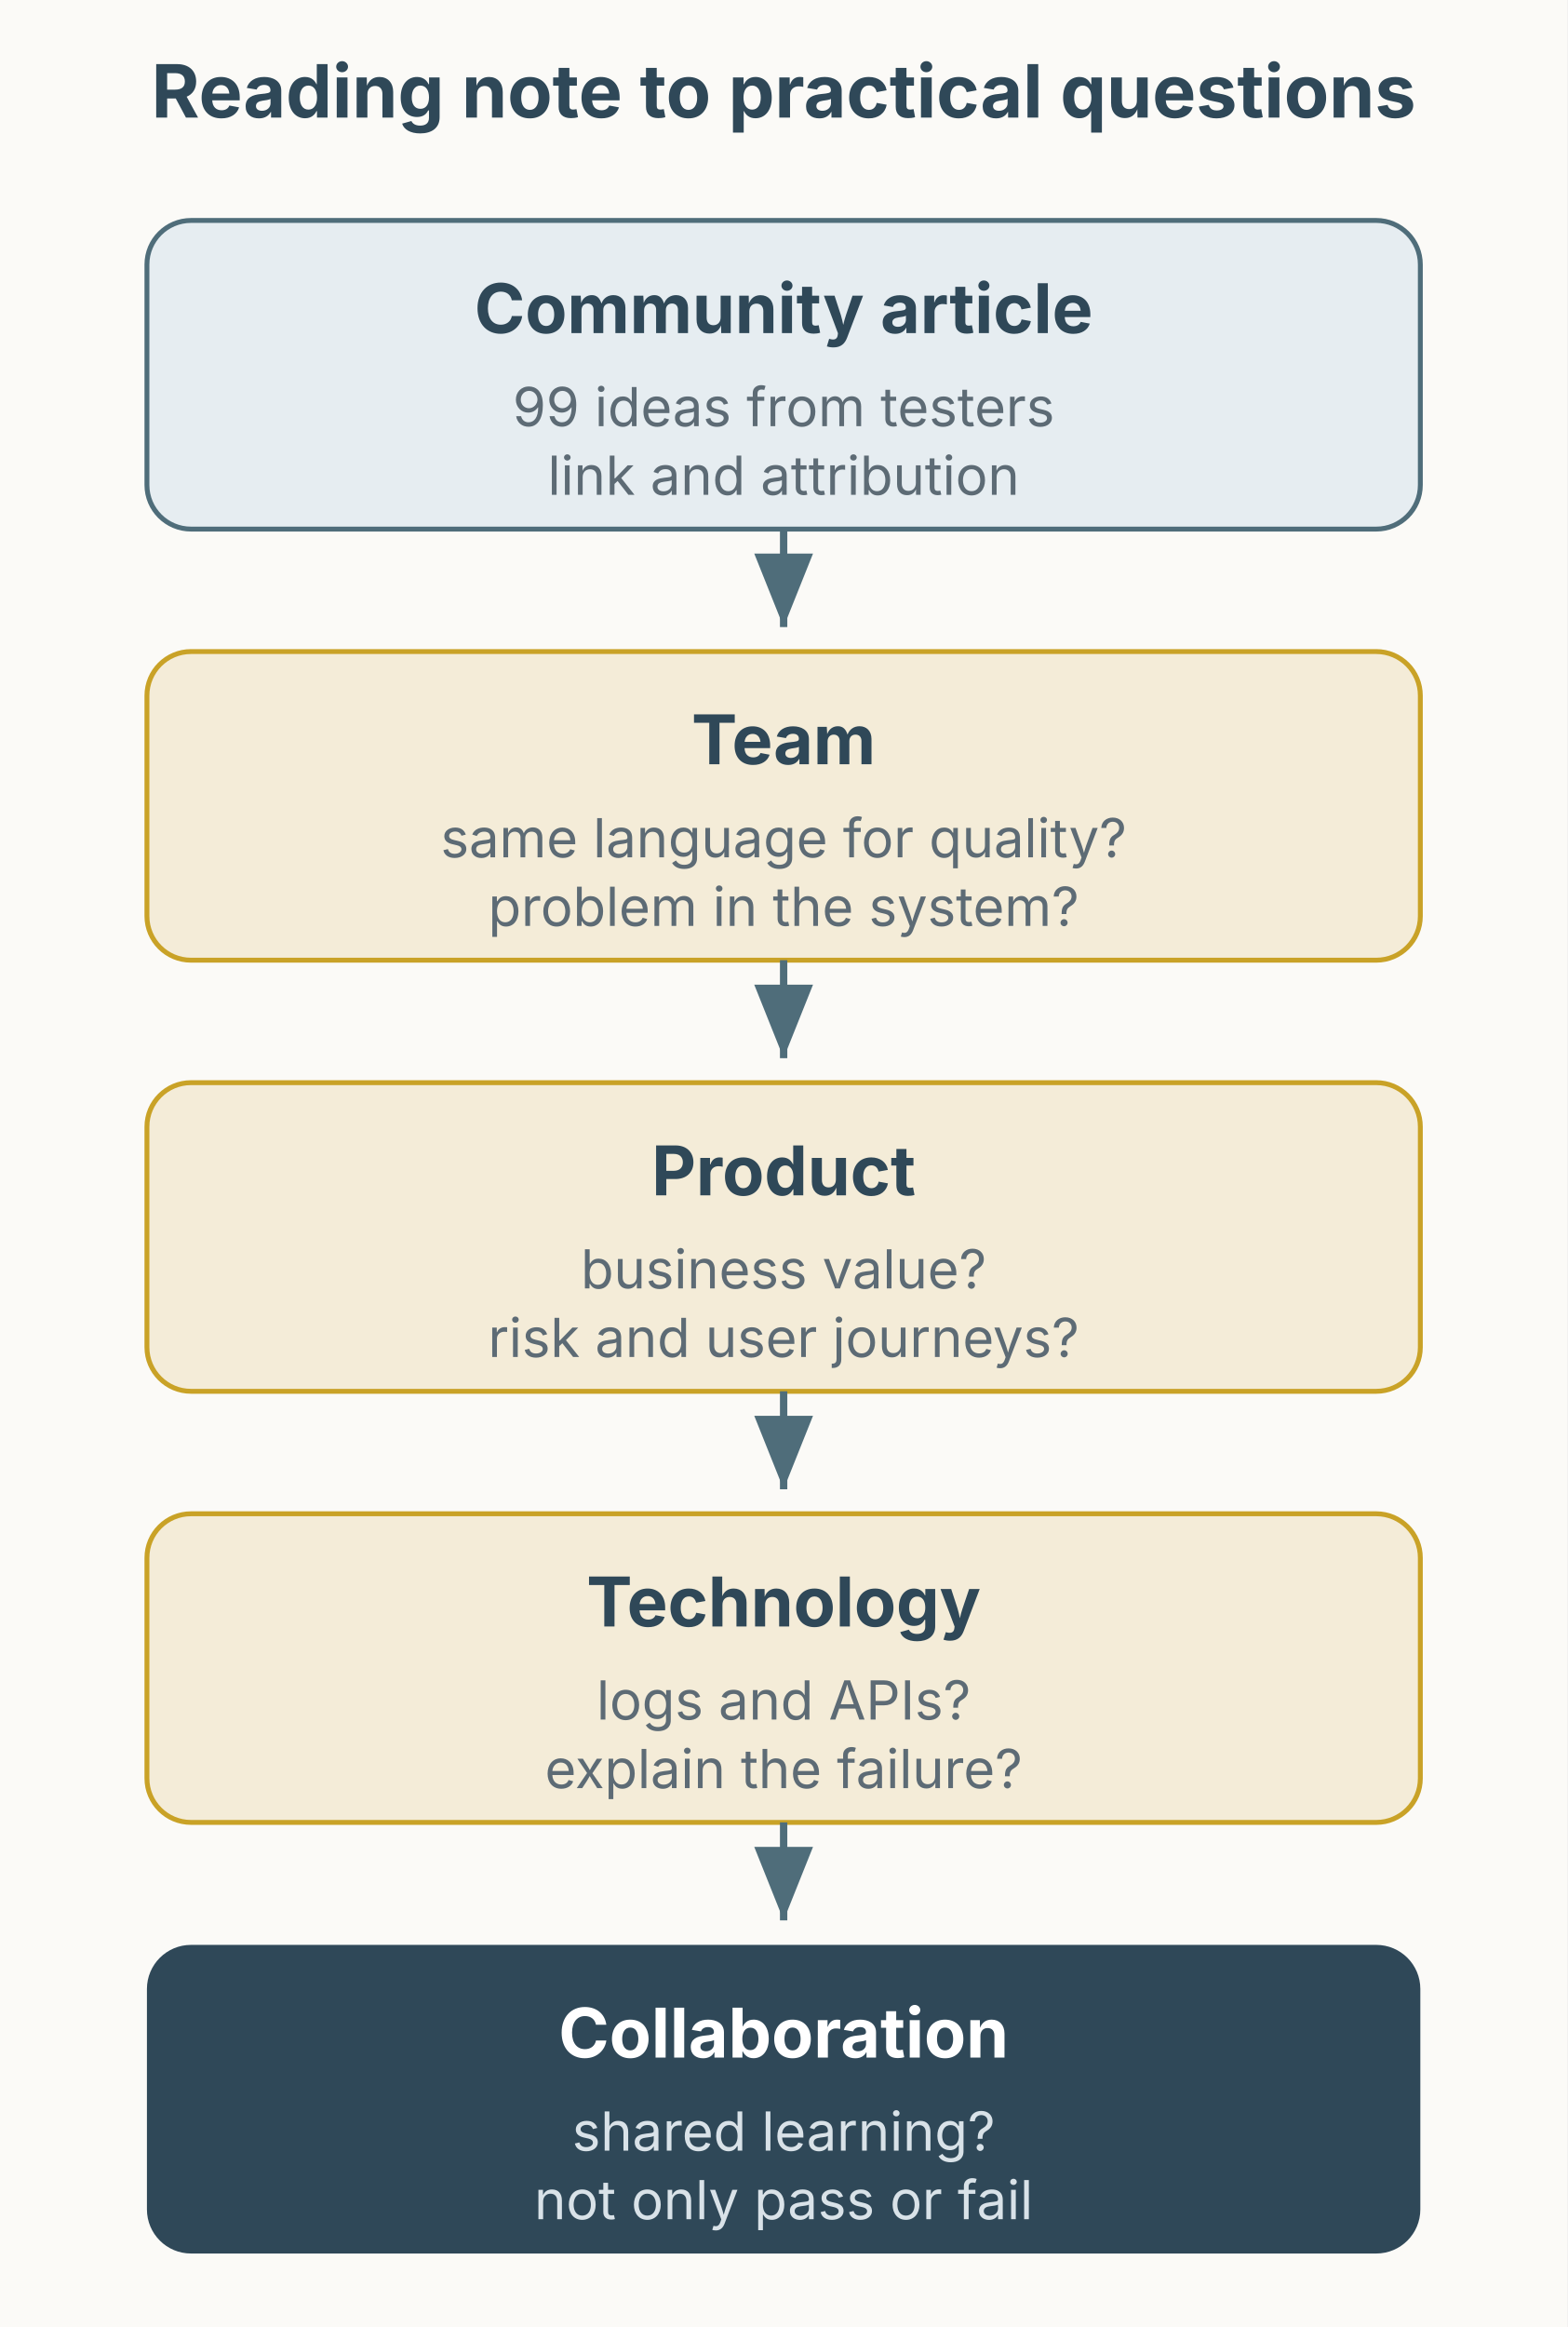
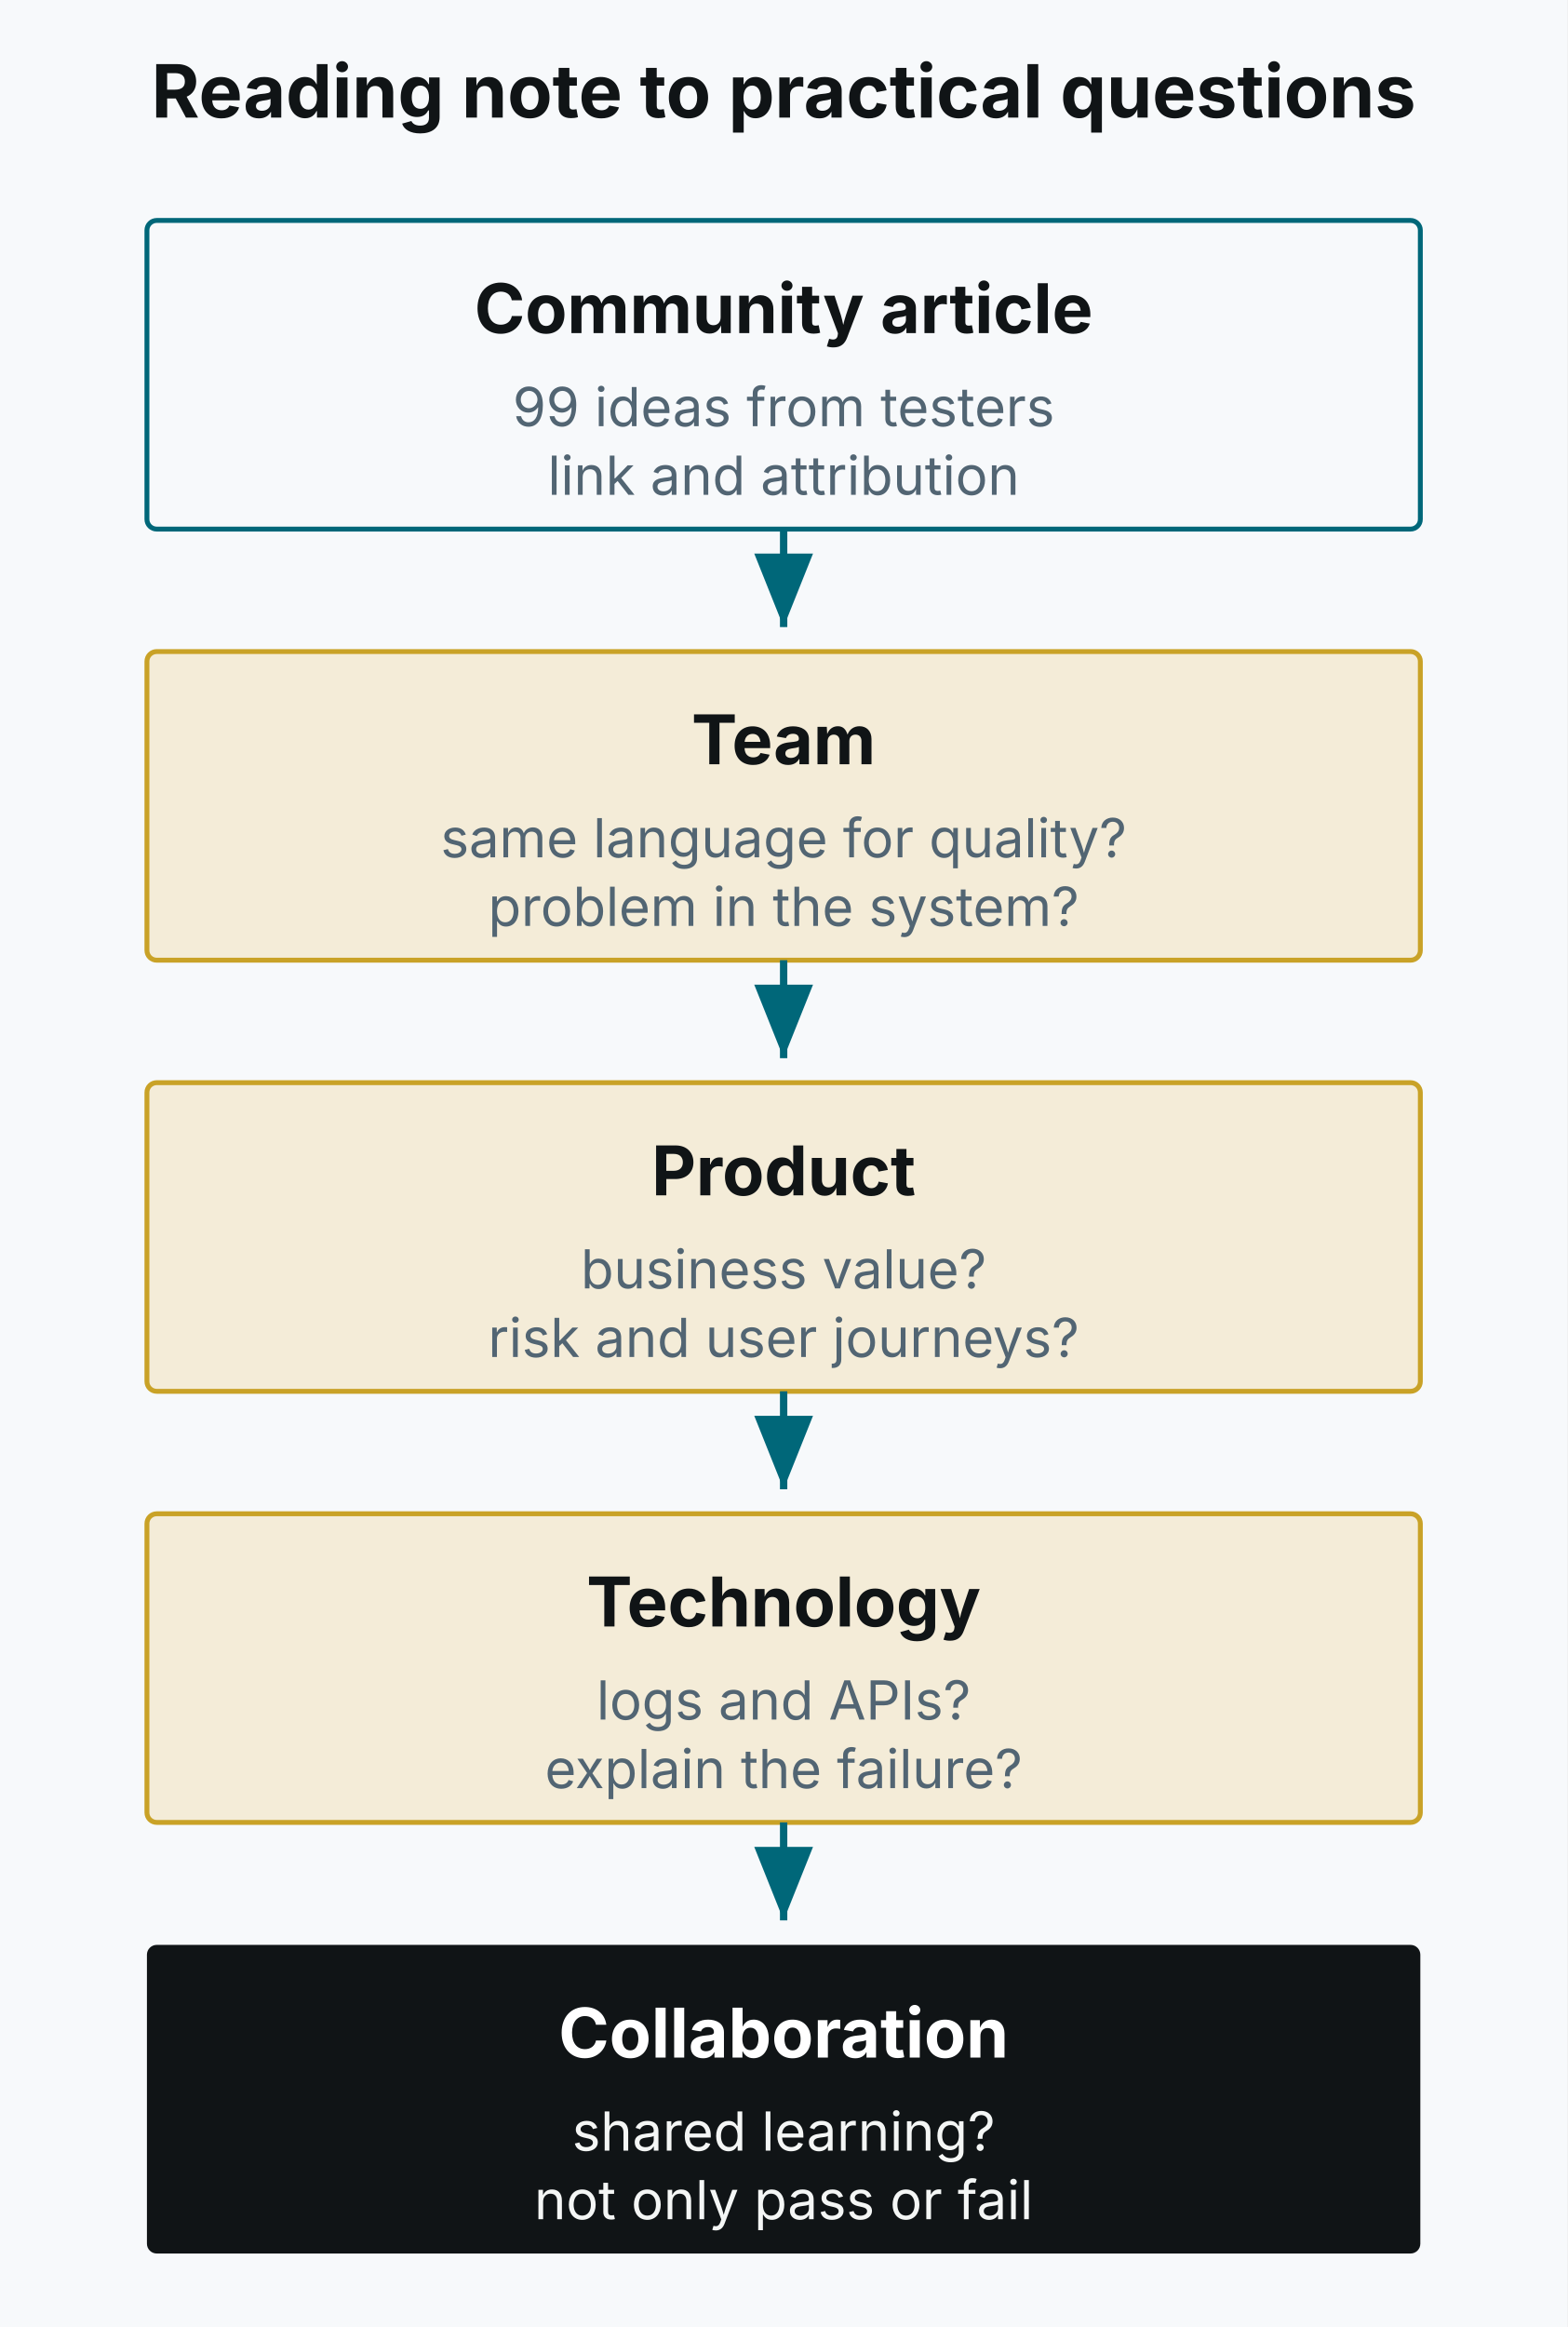
<svg xmlns="http://www.w3.org/2000/svg" width="640" height="950" viewBox="0 0 640 950" role="img" aria-labelledby="title desc">
-   <rect width="640" height="950" fill="#fbfaf7" />
+   <rect width="640" height="950" fill="#F7F9FB" />
  <defs>
    <marker id="a" markerWidth="12" markerHeight="12" refX="10" refY="4" orient="auto">
-       <path d="M0,0 L10,4 L0,8 z" fill="#4f6d7a" />
+       <path d="M0,0 L10,4 L0,8 z" fill="#006779" />
    </marker>
  </defs>
  <g font-family="system-ui, -apple-system, sans-serif">
-     <text x="320" y="48" text-anchor="middle" font-size="30" font-weight="700" fill="#2f4858">Reading note to practical questions</text>
-     <rect x="60" y="90" width="520" height="126" rx="18" fill="#e6edf1" stroke="#4f6d7a" stroke-width="2" />
-     <text x="320" y="136" text-anchor="middle" font-size="28" font-weight="700" fill="#2f4858">Community article</text>
-     <text x="320" y="174" text-anchor="middle" font-size="22" fill="#5d6b75">99 ideas from testers</text>
-     <text x="320" y="202" text-anchor="middle" font-size="22" fill="#5d6b75">link and attribution</text>
-     <rect x="60" y="266" width="520" height="126" rx="18" fill="#f4ecd8" stroke="#c9a227" stroke-width="2" />
-     <text x="320" y="312" text-anchor="middle" font-size="28" font-weight="700" fill="#2f4858">Team</text>
-     <text x="320" y="350" text-anchor="middle" font-size="22" fill="#5d6b75">same language for quality?</text>
-     <text x="320" y="378" text-anchor="middle" font-size="22" fill="#5d6b75">problem in the system?</text>
-     <rect x="60" y="442" width="520" height="126" rx="18" fill="#f4ecd8" stroke="#c9a227" stroke-width="2" />
-     <text x="320" y="488" text-anchor="middle" font-size="28" font-weight="700" fill="#2f4858">Product</text>
-     <text x="320" y="526" text-anchor="middle" font-size="22" fill="#5d6b75">business value?</text>
-     <text x="320" y="554" text-anchor="middle" font-size="22" fill="#5d6b75">risk and user journeys?</text>
-     <rect x="60" y="618" width="520" height="126" rx="18" fill="#f4ecd8" stroke="#c9a227" stroke-width="2" />
-     <text x="320" y="664" text-anchor="middle" font-size="28" font-weight="700" fill="#2f4858">Technology</text>
-     <text x="320" y="702" text-anchor="middle" font-size="22" fill="#5d6b75">logs and APIs?</text>
-     <text x="320" y="730" text-anchor="middle" font-size="22" fill="#5d6b75">explain the failure?</text>
-     <rect x="60" y="794" width="520" height="126" rx="18" fill="#2f4858" />
+     <text x="320" y="48" text-anchor="middle" font-size="30" font-weight="700" fill="#101416">Reading note to practical questions</text>
+     <rect x="60" y="90" width="520" height="126" rx="4" fill="#F7F9FB" stroke="#006779" stroke-width="2" />
+     <text x="320" y="136" text-anchor="middle" font-size="28" font-weight="700" fill="#101416">Community article</text>
+     <text x="320" y="174" text-anchor="middle" font-size="22" fill="#526573">99 ideas from testers</text>
+     <text x="320" y="202" text-anchor="middle" font-size="22" fill="#526573">link and attribution</text>
+     <rect x="60" y="266" width="520" height="126" rx="4" fill="#f4ecd8" stroke="#c9a227" stroke-width="2" />
+     <text x="320" y="312" text-anchor="middle" font-size="28" font-weight="700" fill="#101416">Team</text>
+     <text x="320" y="350" text-anchor="middle" font-size="22" fill="#526573">same language for quality?</text>
+     <text x="320" y="378" text-anchor="middle" font-size="22" fill="#526573">problem in the system?</text>
+     <rect x="60" y="442" width="520" height="126" rx="4" fill="#f4ecd8" stroke="#c9a227" stroke-width="2" />
+     <text x="320" y="488" text-anchor="middle" font-size="28" font-weight="700" fill="#101416">Product</text>
+     <text x="320" y="526" text-anchor="middle" font-size="22" fill="#526573">business value?</text>
+     <text x="320" y="554" text-anchor="middle" font-size="22" fill="#526573">risk and user journeys?</text>
+     <rect x="60" y="618" width="520" height="126" rx="4" fill="#f4ecd8" stroke="#c9a227" stroke-width="2" />
+     <text x="320" y="664" text-anchor="middle" font-size="28" font-weight="700" fill="#101416">Technology</text>
+     <text x="320" y="702" text-anchor="middle" font-size="22" fill="#526573">logs and APIs?</text>
+     <text x="320" y="730" text-anchor="middle" font-size="22" fill="#526573">explain the failure?</text>
+     <rect x="60" y="794" width="520" height="126" rx="4" fill="#101416" />
    <text x="320" y="840" text-anchor="middle" font-size="28" font-weight="700" fill="#ffffff">Collaboration</text>
-     <text x="320" y="878" text-anchor="middle" font-size="22" fill="#d9e2e8">shared learning?</text>
-     <text x="320" y="906" text-anchor="middle" font-size="22" fill="#d9e2e8">not only pass or fail</text>
-     <line x1="320" y1="216" x2="320" y2="256" stroke="#4f6d7a" stroke-width="3" marker-end="url(#a)" />
-     <line x1="320" y1="392" x2="320" y2="432" stroke="#4f6d7a" stroke-width="3" marker-end="url(#a)" />
-     <line x1="320" y1="568" x2="320" y2="608" stroke="#4f6d7a" stroke-width="3" marker-end="url(#a)" />
-     <line x1="320" y1="744" x2="320" y2="784" stroke="#4f6d7a" stroke-width="3" marker-end="url(#a)" />
+     <text x="320" y="878" text-anchor="middle" font-size="22" fill="#F4F6F5">shared learning?</text>
+     <text x="320" y="906" text-anchor="middle" font-size="22" fill="#F4F6F5">not only pass or fail</text>
+     <line x1="320" y1="216" x2="320" y2="256" stroke="#006779" stroke-width="3" marker-end="url(#a)" />
+     <line x1="320" y1="392" x2="320" y2="432" stroke="#006779" stroke-width="3" marker-end="url(#a)" />
+     <line x1="320" y1="568" x2="320" y2="608" stroke="#006779" stroke-width="3" marker-end="url(#a)" />
+     <line x1="320" y1="744" x2="320" y2="784" stroke="#006779" stroke-width="3" marker-end="url(#a)" />
  </g>
</svg>
